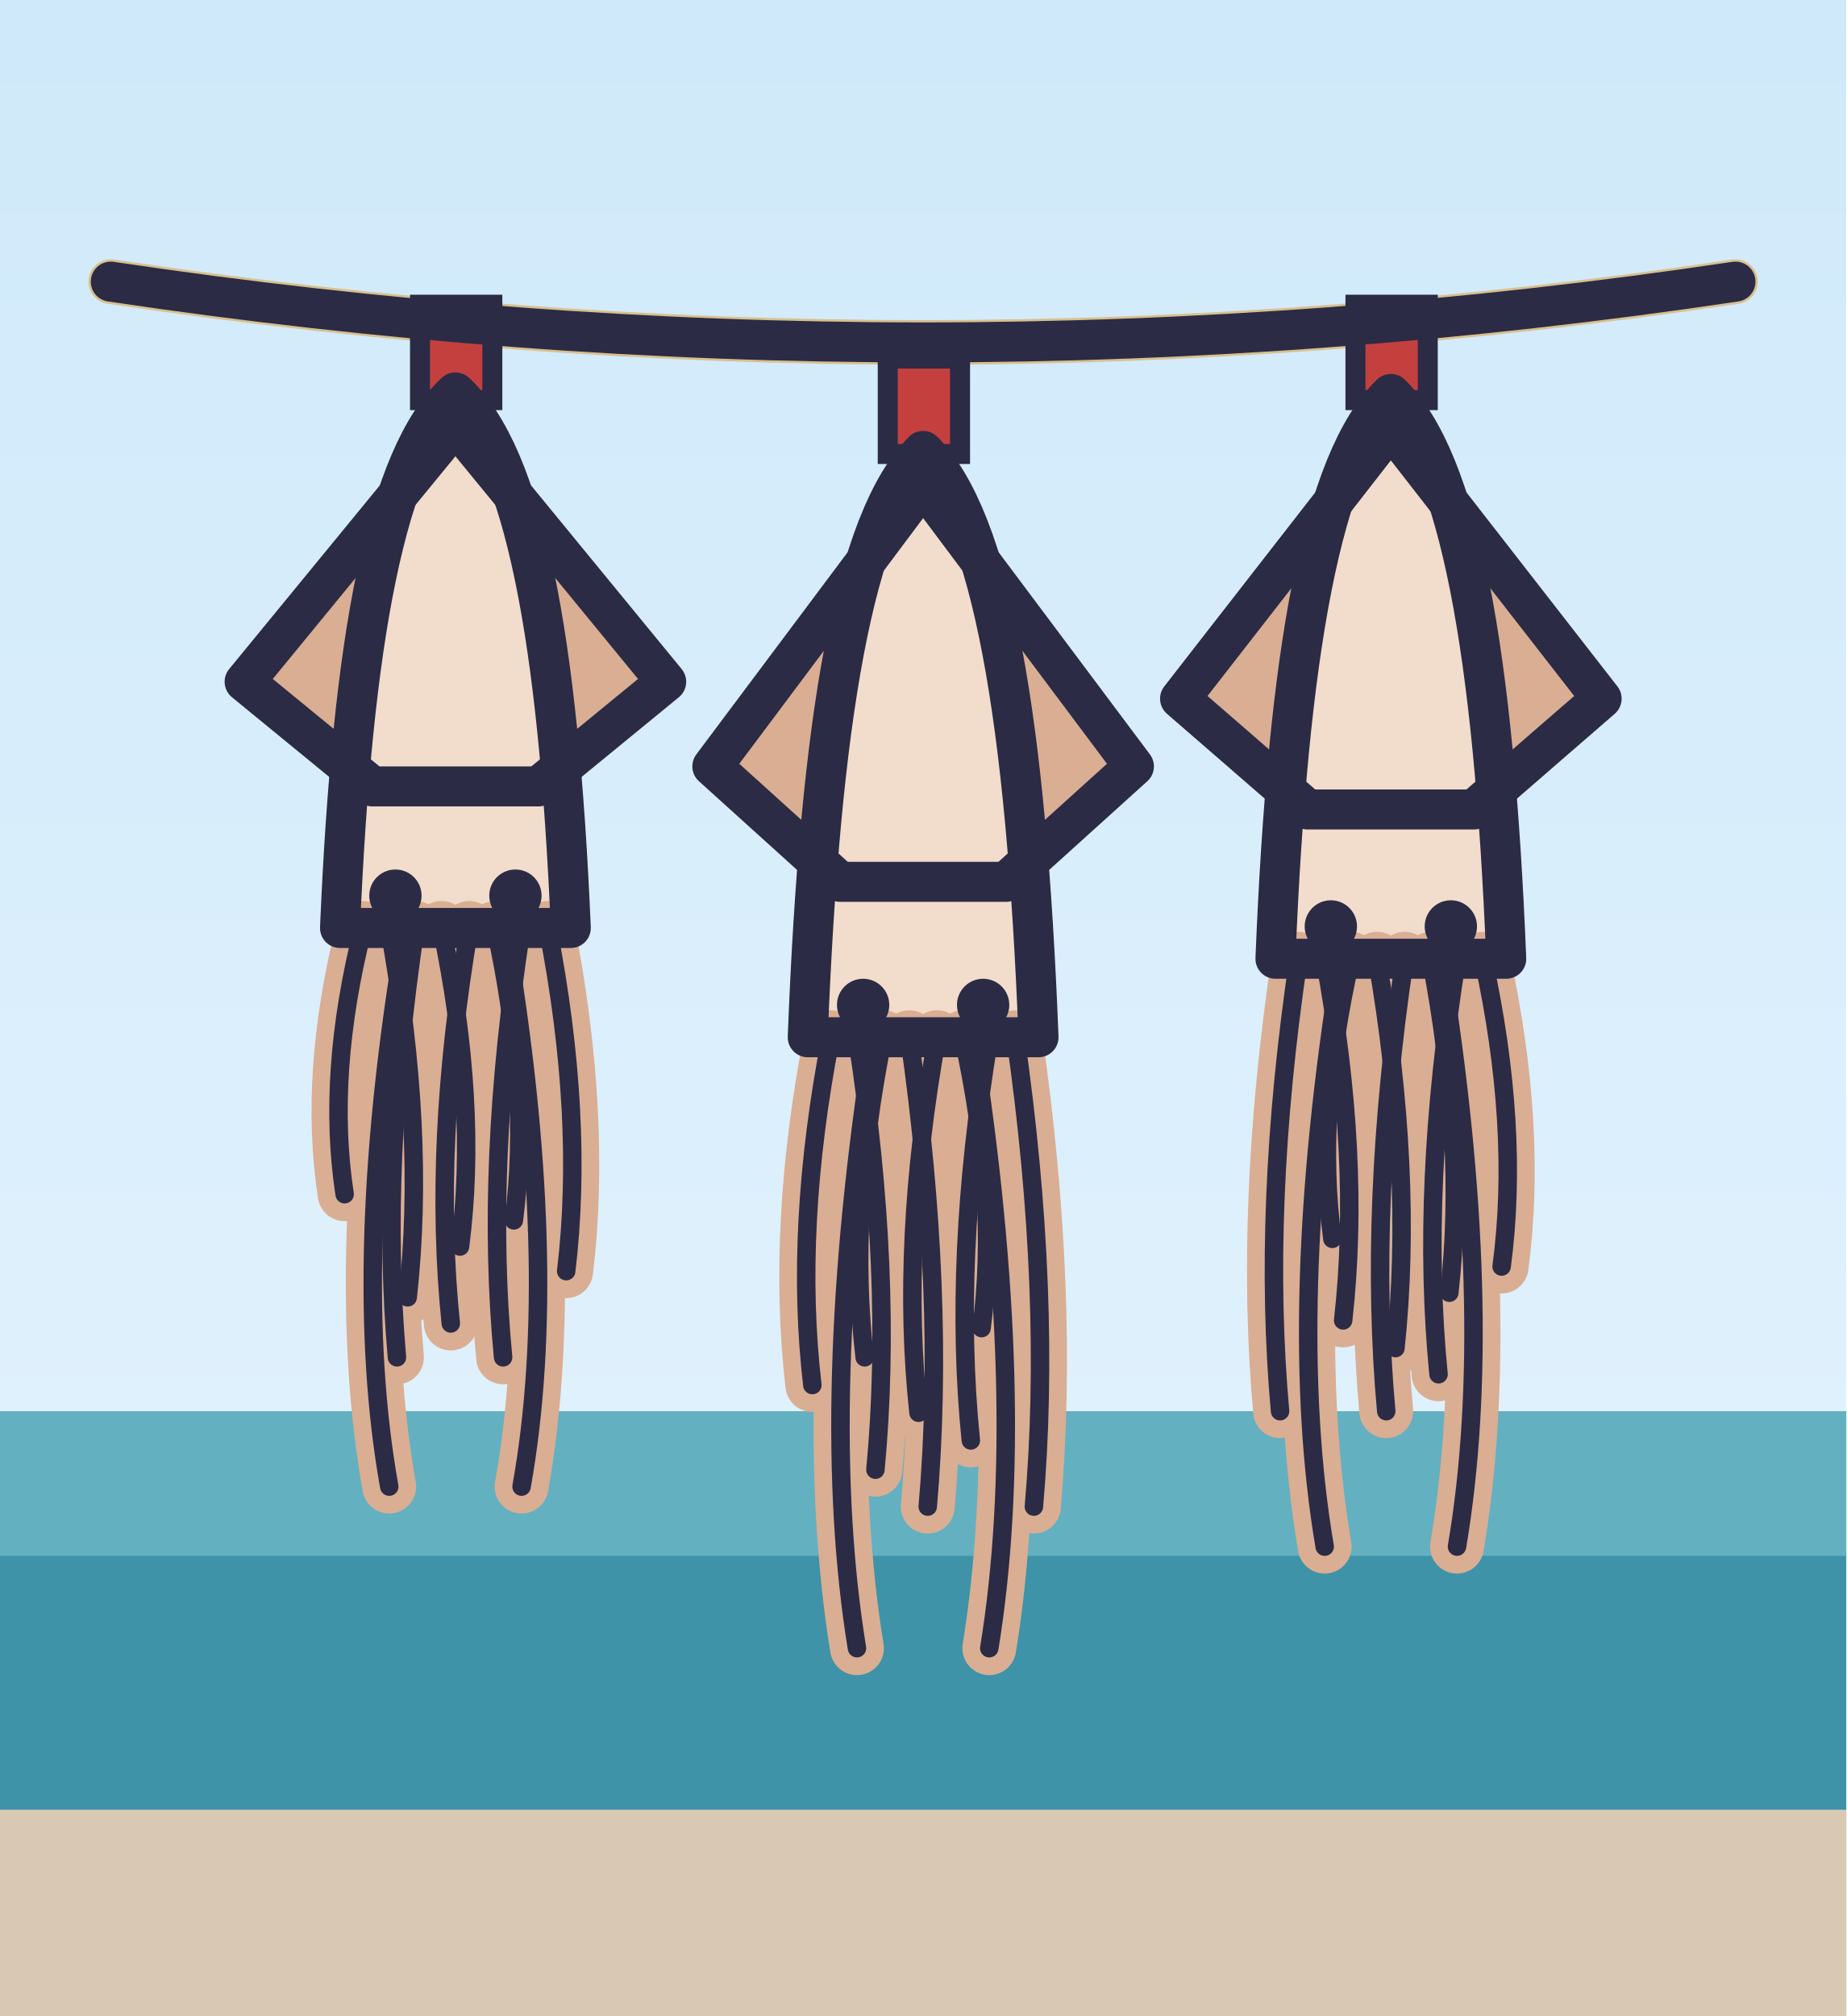
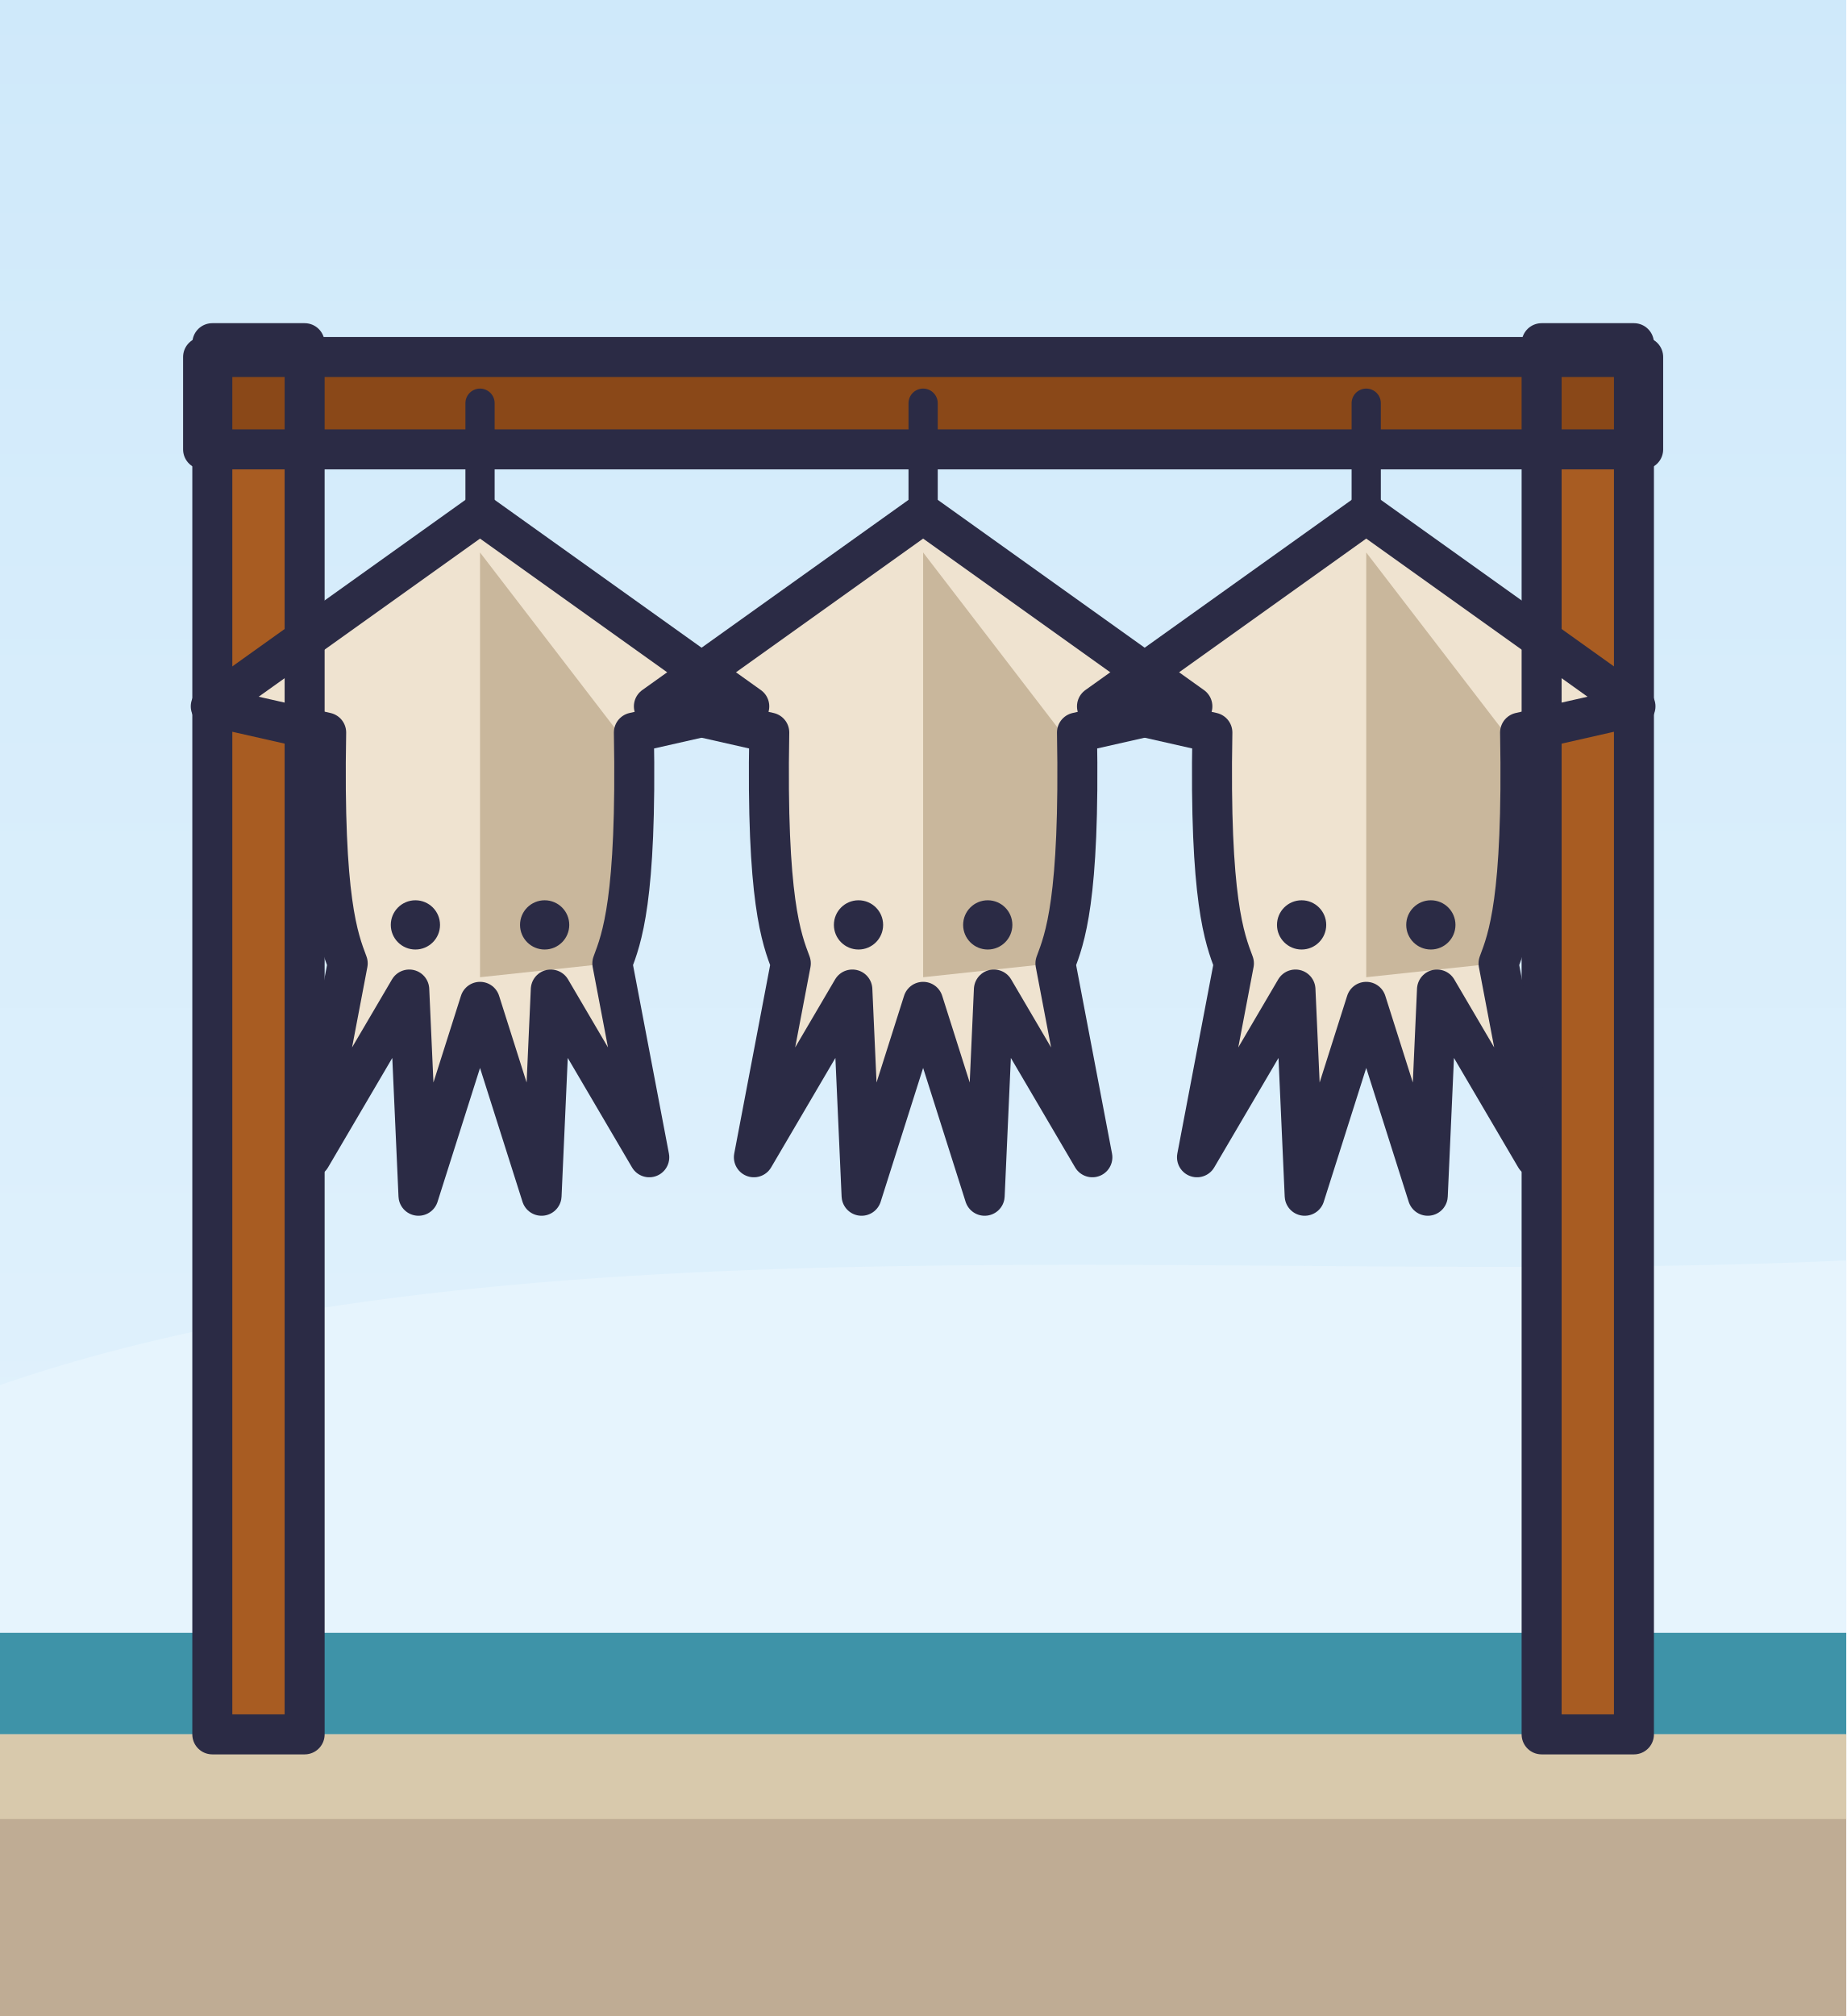
<svg xmlns="http://www.w3.org/2000/svg" viewBox="0 0 120 131" width="120" height="131" role="img" aria-label="동해 오징어 건조대" data-landmark="murreung-valley">
  <defs>
    <linearGradient id="sky" x1="0" y1="0" x2="0" y2="1">
      <stop offset="0" stop-color="#CFE9FA" />
      <stop offset="1" stop-color="#E6F4FD" />
    </linearGradient>
  </defs>
  <rect width="120" height="131" fill="url(#sky)" />
-   <rect y="91.7" width="120" height="39.3" fill="#3E93A8" />
-   <rect y="91.7" width="120" height="9.4" fill="#63B0C0" />
-   <rect y="117.6" width="120" height="13.4" fill="#D9C9B4" />
-   <path d="M7.2,18.3 Q60.0,26.2 112.8,18.3" fill="none" stroke="#D8C08E" stroke-width="2.9" stroke-linecap="round" />
-   <rect x="27.3" y="19.8" width="4.7" height="6.2" fill="#C4403F" stroke="#2B2B45" stroke-width="1.3" />
-   <rect x="57.7" y="23.3" width="4.7" height="6.2" fill="#C4403F" stroke="#2B2B45" stroke-width="1.3" />
-   <rect x="88.1" y="19.8" width="4.7" height="6.2" fill="#C4403F" stroke="#2B2B45" stroke-width="1.3" />
-   <path d="M29.6,27.6 L43.3,44.3 L35.0,51.1 L24.2,51.1 L15.9,44.3 Z" fill="#D9AE93" />
-   <path d="M29.6,25.5 C34.1,29.7 36.3,41.5 37.1,60.3 L22.1,60.3 C22.9,41.5 25.1,29.7 29.6,25.5 Z" fill="#F2DCCB" />
-   <g fill="none" stroke="#D9AE93" stroke-width="3.5" stroke-linecap="round">
-     <path d="M23.6,60.3 Q21.2,69.8 22.4,77.6" />
-     <path d="M25.3,60.3 Q27.7,73.5 26.5,84.3" />
-     <path d="M27.0,60.3 Q24.7,75.7 25.8,88.2" />
-     <path d="M28.7,60.3 Q31.1,71.7 29.9,81.0" />
-     <path d="M30.5,60.3 Q28.1,74.4 29.3,86.0" />
-     <path d="M32.2,60.3 Q34.5,70.8 33.4,79.3" />
-     <path d="M33.9,60.3 Q31.5,75.7 32.7,88.2" />
-     <path d="M35.6,60.3 Q38.0,72.6 36.8,82.6" />
-     <path d="M26.4,60.3 Q22.7,82.1 25.3,96.6" />
-     <path d="M32.8,60.3 Q36.5,82.1 33.9,96.6" />
-   </g>
-   <g fill="none" stroke="#2B2B45" stroke-width="1.2" stroke-linecap="round">
-     <path d="M23.6,60.3 Q21.2,69.8 22.4,77.6" />
-     <path d="M25.3,60.3 Q27.7,73.5 26.5,84.3" />
-     <path d="M27.0,60.3 Q24.7,75.7 25.8,88.2" />
-     <path d="M28.7,60.3 Q31.1,71.7 29.9,81.0" />
-     <path d="M30.5,60.3 Q28.1,74.4 29.3,86.0" />
-     <path d="M32.2,60.3 Q34.5,70.8 33.4,79.3" />
-     <path d="M33.9,60.3 Q31.5,75.7 32.7,88.2" />
-     <path d="M35.6,60.3 Q38.0,72.6 36.8,82.6" />
-     <path d="M26.4,60.3 Q22.7,82.1 25.3,96.6" />
-     <path d="M32.8,60.3 Q36.5,82.1 33.9,96.6" />
-   </g>
-   <circle cx="25.7" cy="58.2" r="1.7" fill="#2B2B45" />
-   <circle cx="33.5" cy="58.2" r="1.7" fill="#2B2B45" />
-   <path d="M60.0,31.5 L73.7,49.8 L65.4,57.3 L54.6,57.3 L46.3,49.8 Z" fill="#D9AE93" />
-   <path d="M60.0,29.3 C64.5,33.8 66.7,46.8 67.5,67.4 L52.5,67.4 C53.3,46.8 55.5,33.8 60.0,29.3 Z" fill="#F2DCCB" />
-   <g fill="none" stroke="#D9AE93" stroke-width="3.5" stroke-linecap="round">
-     <path d="M54.0,67.4 Q51.6,79.8 52.8,90.0" />
-     <path d="M55.7,67.4 Q58.1,82.8 56.9,95.5" />
-     <path d="M57.4,67.4 Q55.1,78.8 56.2,88.2" />
-     <path d="M59.1,67.4 Q61.5,84.2 60.3,97.9" />
-     <path d="M60.9,67.4 Q58.5,80.8 59.7,91.8" />
-     <path d="M62.6,67.4 Q64.9,77.8 63.8,86.3" />
-     <path d="M64.3,67.4 Q61.9,81.8 63.1,93.6" />
-     <path d="M66.0,67.4 Q68.4,84.2 67.2,97.9" />
-     <path d="M56.8,67.4 Q53.1,91.2 55.7,107.1" />
-     <path d="M63.2,67.4 Q66.9,91.2 64.3,107.1" />
-   </g>
-   <g fill="none" stroke="#2B2B45" stroke-width="1.2" stroke-linecap="round">
-     <path d="M54.0,67.4 Q51.6,79.8 52.8,90.0" />
-     <path d="M55.7,67.4 Q58.1,82.8 56.9,95.5" />
-     <path d="M57.4,67.4 Q55.1,78.8 56.2,88.2" />
-     <path d="M59.1,67.4 Q61.5,84.2 60.3,97.9" />
-     <path d="M60.9,67.4 Q58.5,80.8 59.7,91.8" />
-     <path d="M62.6,67.4 Q64.9,77.8 63.8,86.3" />
-     <path d="M64.3,67.4 Q61.9,81.8 63.1,93.6" />
-     <path d="M66.0,67.4 Q68.4,84.2 67.2,97.9" />
-     <path d="M56.8,67.4 Q53.1,91.2 55.7,107.1" />
-     <path d="M63.2,67.4 Q66.9,91.2 64.3,107.1" />
-   </g>
-   <circle cx="56.1" cy="65.3" r="1.7" fill="#2B2B45" />
-   <circle cx="63.9" cy="65.3" r="1.7" fill="#2B2B45" />
-   <path d="M90.4,27.8 L104.1,45.4 L95.8,52.6 L85.0,52.6 L76.7,45.4 Z" fill="#D9AE93" />
-   <path d="M90.4,25.6 C94.9,30.0 97.1,42.5 97.9,62.3 L82.9,62.3 C83.7,42.5 85.9,30.0 90.4,25.6 Z" fill="#F2DCCB" />
-   <g fill="none" stroke="#D9AE93" stroke-width="3.5" stroke-linecap="round">
-     <path d="M84.4,62.3 Q82.0,78.5 83.2,91.7" />
-     <path d="M86.1,62.3 Q88.5,75.2 87.3,85.8" />
-     <path d="M87.8,62.3 Q85.5,72.3 86.6,80.5" />
-     <path d="M89.5,62.3 Q91.9,76.2 90.7,87.6" />
-     <path d="M91.3,62.3 Q88.9,78.5 90.1,91.7" />
-     <path d="M93.0,62.3 Q95.3,74.3 94.2,84.0" />
-     <path d="M94.7,62.3 Q92.3,77.2 93.5,89.3" />
-     <path d="M96.4,62.3 Q98.8,73.3 97.6,82.3" />
-     <path d="M87.2,62.3 Q83.5,85.2 86.1,100.5" />
-     <path d="M93.6,62.3 Q97.3,85.2 94.7,100.5" />
-   </g>
-   <g fill="none" stroke="#2B2B45" stroke-width="1.2" stroke-linecap="round">
-     <path d="M84.4,62.3 Q82.0,78.5 83.2,91.7" />
-     <path d="M86.1,62.3 Q88.5,75.2 87.3,85.8" />
-     <path d="M87.8,62.3 Q85.5,72.3 86.6,80.5" />
-     <path d="M89.5,62.3 Q91.9,76.2 90.7,87.6" />
-     <path d="M91.3,62.3 Q88.9,78.5 90.1,91.7" />
-     <path d="M93.0,62.3 Q95.3,74.3 94.2,84.0" />
-     <path d="M94.7,62.3 Q92.3,77.2 93.5,89.3" />
-     <path d="M96.4,62.3 Q98.8,73.3 97.6,82.3" />
-     <path d="M87.2,62.3 Q83.5,85.2 86.1,100.5" />
-     <path d="M93.6,62.3 Q97.3,85.2 94.7,100.5" />
-   </g>
-   <circle cx="86.5" cy="60.2" r="1.7" fill="#2B2B45" />
-   <circle cx="94.3" cy="60.2" r="1.7" fill="#2B2B45" />
+   <path d="M0,90.0 C33.6,78.4 81.6,83.7 120.0,81.9 L120.0,112.7 L0,112.7 Z" fill="#E6F4FD" opacity="1" />
+   <rect y="106.1" width="120" height="6.6" fill="#3E93A8" />
+   <rect y="112.7" width="120" height="18.3" fill="#BFAC94" />
+   <rect y="112.7" width="120" height="5.5" fill="#D8C9AC" />
+   <path d="M13.8,22.3 L19.8,22.3 L19.8,112.7 L13.8,112.7 Z" fill="#A85C22" />
+   <path d="M100.2,22.3 L106.2,22.3 L106.2,112.7 L100.2,112.7 Z" fill="#A85C22" />
+   <path d="M13.2,23.2 L106.8,23.2 L106.8,29.2 L13.2,29.2 Z" fill="#8A4818" />
+   <path d="M31.2,26.2 L31.2,35.9" fill="none" stroke="#2B2B45" stroke-width="1.9" stroke-linecap="round" />
+   <path d="M31.2,33.4 L48.7,45.9 L41.2,47.6 C41.4,58.5 40.4,61.0 39.8,62.6 L42.2,75.2 L35.8,64.3 L35.2,77.7 L31.2,65.1 L27.2,77.7 L26.6,64.3 L20.2,75.2 L22.6,62.6 C22.0,61.0 21.0,58.5 21.2,47.6 L13.7,45.9 Z" fill="#EFE3D0" />
+   <path d="M31.2,35.9 L40.8,48.4 C41.2,58.5 40.2,60.1 39.6,62.6 L31.2,63.5 Z" fill="#C9B79C" />
+   <circle cx="27.0" cy="60.1" r="1.6" fill="#2B2B45" />
+   <circle cx="35.4" cy="60.1" r="1.6" fill="#2B2B45" />
+   <path d="M60.0,26.2 L60.0,35.9" fill="none" stroke="#2B2B45" stroke-width="1.9" stroke-linecap="round" />
+   <path d="M60.0,33.4 L77.5,45.9 L70.0,47.6 C70.2,58.5 69.2,61.0 68.6,62.6 L71.0,75.2 L64.6,64.3 L64.0,77.7 L60.0,65.1 L56.0,77.7 L55.4,64.3 L49.0,75.2 L51.4,62.6 C50.8,61.0 49.8,58.5 50.0,47.6 L42.5,45.9 Z" fill="#EFE3D0" />
+   <path d="M60.0,35.9 L69.6,48.4 C70.0,58.5 69.0,60.1 68.4,62.6 L60.0,63.5 Z" fill="#C9B79C" />
+   <circle cx="55.8" cy="60.1" r="1.6" fill="#2B2B45" />
+   <circle cx="64.2" cy="60.1" r="1.6" fill="#2B2B45" />
+   <path d="M88.8,26.2 L88.8,35.9" fill="none" stroke="#2B2B45" stroke-width="1.9" stroke-linecap="round" />
+   <path d="M88.8,33.4 L106.3,45.9 L98.8,47.6 C99.0,58.5 98.0,61.0 97.4,62.6 L99.8,75.2 L93.4,64.3 L92.8,77.7 L88.8,65.1 L84.8,77.7 L84.2,64.3 L77.8,75.2 L80.2,62.6 C79.6,61.0 78.6,58.5 78.8,47.6 L71.3,45.9 Z" fill="#EFE3D0" />
+   <path d="M88.8,35.9 L98.4,48.4 C98.8,58.5 97.8,60.1 97.2,62.6 L88.8,63.5 Z" fill="#C9B79C" />
+   <circle cx="84.6" cy="60.1" r="1.6" fill="#2B2B45" />
+   <circle cx="93.0" cy="60.1" r="1.6" fill="#2B2B45" />
  <g fill="none" stroke="#2B2B45" stroke-width="2.6" stroke-linejoin="round" stroke-linecap="round">
-     <path d="M7.2,18.3 Q60.0,26.2 112.8,18.3" />
-     <path d="M29.6,27.6 L43.3,44.3 L35.0,51.1 L24.2,51.1 L15.9,44.3 Z" />
-     <path d="M29.6,25.5 C34.1,29.7 36.3,41.5 37.1,60.3 L22.1,60.3 C22.9,41.5 25.1,29.7 29.6,25.5 Z" />
-     <path d="M60.0,31.5 L73.7,49.8 L65.4,57.3 L54.6,57.3 L46.3,49.8 Z" />
-     <path d="M60.0,29.3 C64.5,33.8 66.7,46.8 67.5,67.4 L52.5,67.4 C53.3,46.8 55.5,33.8 60.0,29.3 Z" />
-     <path d="M90.4,27.8 L104.1,45.4 L95.8,52.6 L85.0,52.6 L76.7,45.4 Z" />
-     <path d="M90.4,25.6 C94.9,30.0 97.1,42.5 97.9,62.3 L82.9,62.3 C83.7,42.5 85.9,30.0 90.4,25.6 Z" />
+     <path d="M13.8,22.3 L19.8,22.3 L19.8,112.7 L13.8,112.7 Z" />
+     <path d="M100.2,22.3 L106.2,22.3 L106.2,112.7 L100.2,112.7 Z" />
+     <path d="M13.2,23.2 L106.8,23.2 L106.8,29.2 L13.2,29.2 Z" />
+     <path d="M31.2,33.4 L48.7,45.9 L41.2,47.6 C41.4,58.5 40.4,61.0 39.8,62.6 L42.2,75.2 L35.8,64.3 L35.2,77.7 L31.2,65.1 L27.2,77.7 L26.6,64.3 L20.2,75.2 L22.6,62.6 C22.0,61.0 21.0,58.5 21.2,47.6 L13.7,45.9 Z" />
+     <path d="M60.0,33.4 L77.5,45.9 L70.0,47.6 C70.2,58.5 69.2,61.0 68.6,62.6 L71.0,75.2 L64.6,64.3 L64.0,77.7 L60.0,65.1 L56.0,77.7 L55.4,64.3 L49.0,75.2 L51.4,62.6 C50.8,61.0 49.8,58.5 50.0,47.6 L42.5,45.9 Z" />
+     <path d="M88.8,33.4 L106.3,45.9 L98.8,47.6 C99.0,58.5 98.0,61.0 97.4,62.6 L99.8,75.2 L93.4,64.3 L92.8,77.7 L88.8,65.1 L84.8,77.7 L84.2,64.3 L77.8,75.2 L80.2,62.6 C79.6,61.0 78.6,58.5 78.8,47.6 L71.3,45.9 Z" />
  </g>
</svg>
